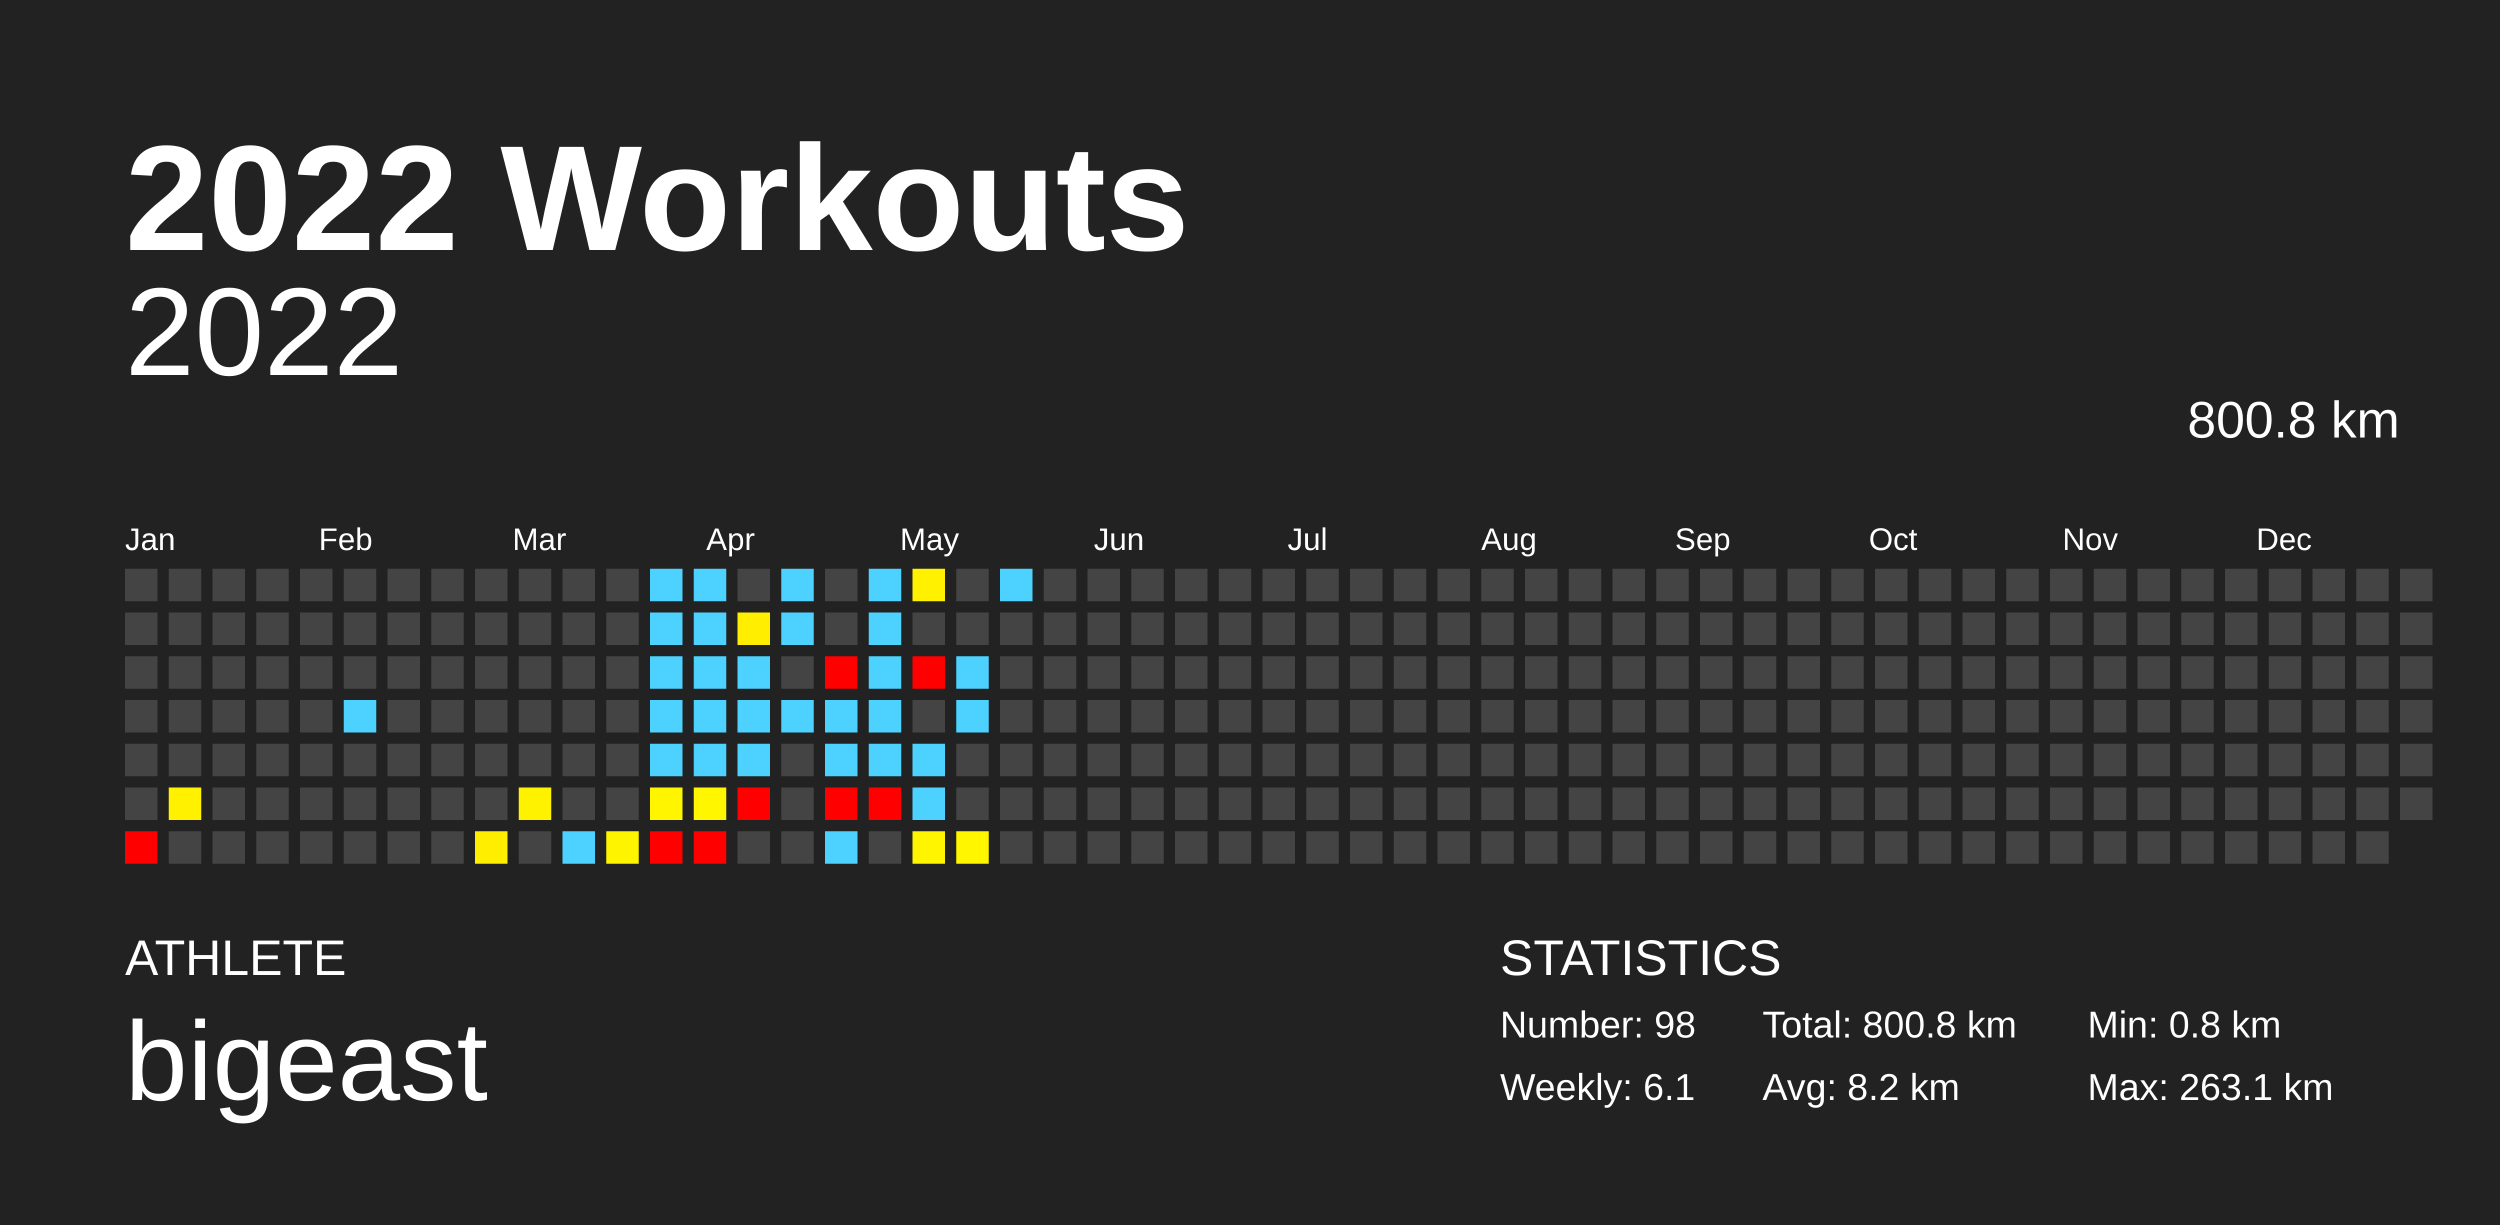
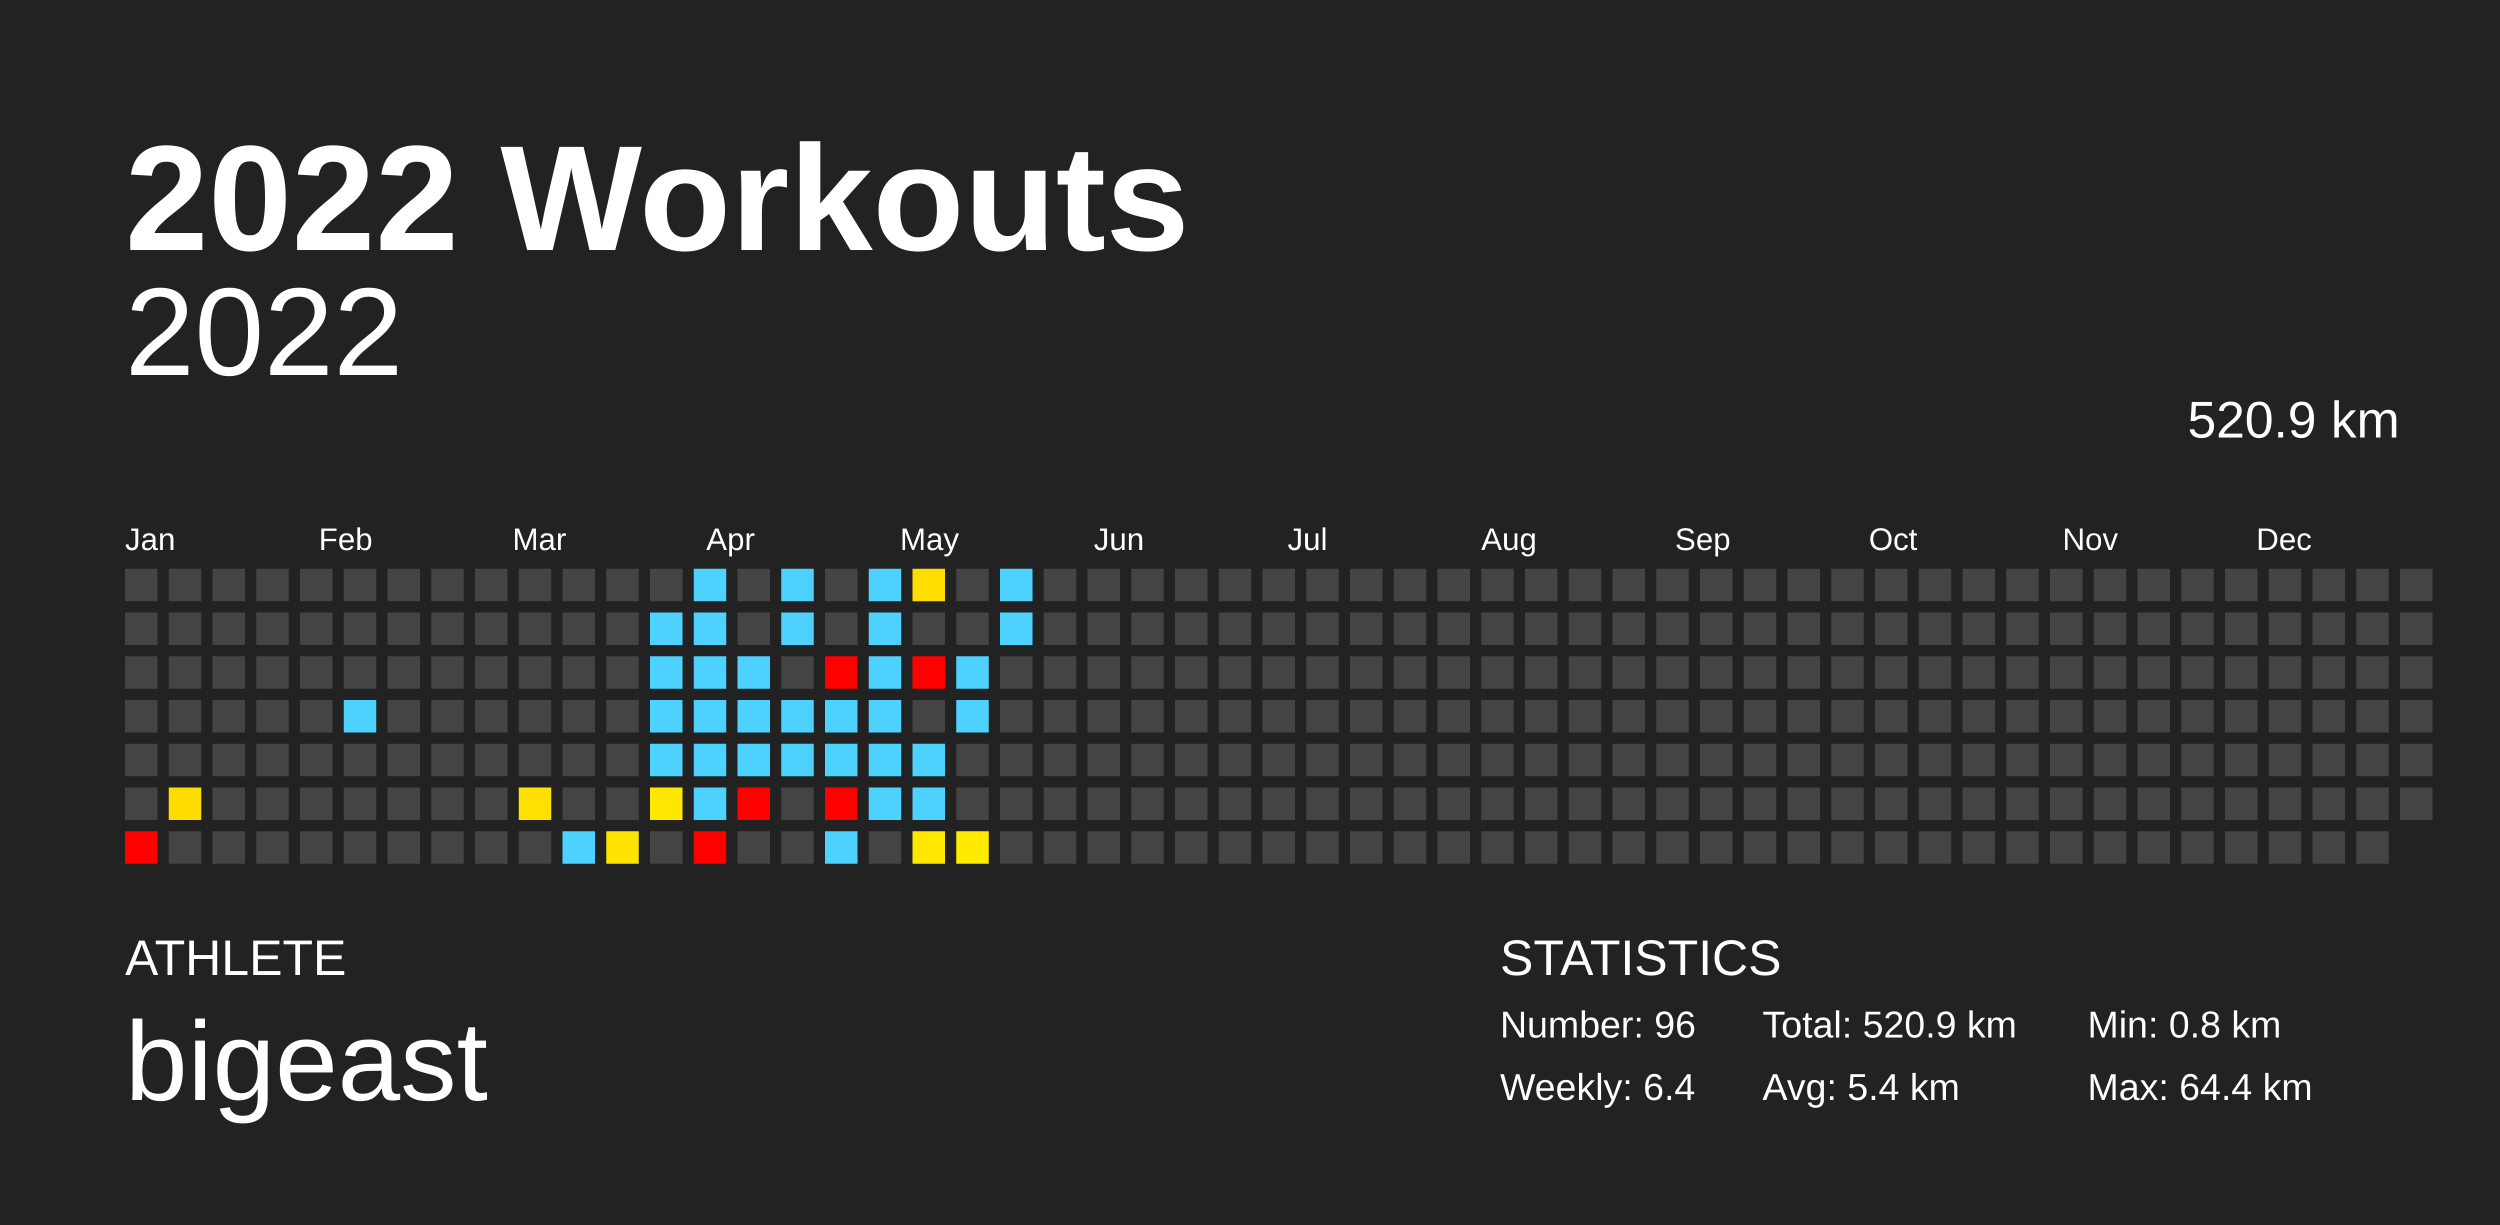
<svg xmlns="http://www.w3.org/2000/svg" baseProfile="full" height="98mm" version="1.1" viewBox="0,0,200,98" width="200mm">
  <defs />
  <rect fill="#222222" height="98" width="200" x="0" y="0" />
  <text fill="#FFFFFF" style="font-size:12px; font-family:Arial; font-weight:bold;" x="10" y="20">2022 Workouts</text>
  <text fill="#FFFFFF" style="font-size:4px; font-family:Arial" x="10" y="78">ATHLETE</text>
  <text fill="#FFFFFF" style="font-size:9px; font-family:Arial" x="10" y="88">bigeast</text>
  <text fill="#FFFFFF" style="font-size:4px; font-family:Arial" x="120" y="78">STATISTICS</text>
-   <text fill="#FFFFFF" style="font-size:3px; font-family:Arial" x="120" y="83">Number: 98</text>
-   <text fill="#FFFFFF" style="font-size:3px; font-family:Arial" x="120" y="88">Weekly: 6.1</text>
-   <text fill="#FFFFFF" style="font-size:3px; font-family:Arial" x="141" y="83">Total: 800.8 km</text>
-   <text fill="#FFFFFF" style="font-size:3px; font-family:Arial" x="141" y="88">Avg: 8.2 km</text>
+   <text fill="#FFFFFF" style="font-size:3px; font-family:Arial" x="120" y="83">Number: 96</text>
+   <text fill="#FFFFFF" style="font-size:3px; font-family:Arial" x="120" y="88">Weekly: 6.4</text>
+   <text fill="#FFFFFF" style="font-size:3px; font-family:Arial" x="141" y="83">Total: 520.9 km</text>
+   <text fill="#FFFFFF" style="font-size:3px; font-family:Arial" x="141" y="88">Avg: 5.4 km</text>
  <text fill="#FFFFFF" style="font-size:3px; font-family:Arial" x="167" y="83">Min: 0.8 km</text>
-   <text fill="#FFFFFF" style="font-size:3px; font-family:Arial" x="167" y="88">Max: 263.1 km</text>
+   <text fill="#FFFFFF" style="font-size:3px; font-family:Arial" x="167" y="88">Max: 64.4 km</text>
  <text alignment-baseline="hanging" fill="#FFFFFF" style="font-size:10.0px; font-family:Arial;" x="10" y="30">2022</text>
-   <text alignment-baseline="hanging" fill="#FFFFFF" style="font-size:4.125px; font-family:Arial;" x="175" y="35">800.8 km</text>
+   <text alignment-baseline="hanging" fill="#FFFFFF" style="font-size:4.125px; font-family:Arial;" x="175" y="35">520.9 km</text>
  <text fill="#FFFFFF" style="font-size:2.5px; font-family:Arial" x="10.0" y="44">Jan</text>
  <text fill="#FFFFFF" style="font-size:2.5px; font-family:Arial" x="25.5" y="44">Feb</text>
  <text fill="#FFFFFF" style="font-size:2.5px; font-family:Arial" x="41.0" y="44">Mar</text>
  <text fill="#FFFFFF" style="font-size:2.5px; font-family:Arial" x="56.5" y="44">Apr</text>
  <text fill="#FFFFFF" style="font-size:2.5px; font-family:Arial" x="72.0" y="44">May</text>
  <text fill="#FFFFFF" style="font-size:2.5px; font-family:Arial" x="87.5" y="44">Jun</text>
  <text fill="#FFFFFF" style="font-size:2.5px; font-family:Arial" x="103.0" y="44">Jul</text>
  <text fill="#FFFFFF" style="font-size:2.5px; font-family:Arial" x="118.5" y="44">Aug</text>
  <text fill="#FFFFFF" style="font-size:2.5px; font-family:Arial" x="134.0" y="44">Sep</text>
  <text fill="#FFFFFF" style="font-size:2.5px; font-family:Arial" x="149.5" y="44">Oct</text>
  <text fill="#FFFFFF" style="font-size:2.5px; font-family:Arial" x="165.0" y="44">Nov</text>
  <text fill="#FFFFFF" style="font-size:2.5px; font-family:Arial" x="180.5" y="44">Dec</text>
  <rect fill="#444444" height="2.6" width="2.6" x="10.0" y="45.5" />
  <rect fill="#444444" height="2.6" width="2.6" x="10.0" y="49.0" />
  <rect fill="#444444" height="2.6" width="2.6" x="10.0" y="52.5" />
  <rect fill="#444444" height="2.6" width="2.6" x="10.0" y="56.0" />
  <rect fill="#444444" height="2.6" width="2.6" x="10.0" y="59.5" />
  <rect fill="#444444" height="2.6" width="2.6" x="10.0" y="63.0" />
  <rect fill="red" height="2.6" width="2.6" x="10.0" y="66.5" />
  <rect fill="#444444" height="2.6" width="2.6" x="13.5" y="45.5" />
  <rect fill="#444444" height="2.6" width="2.6" x="13.5" y="49.0" />
  <rect fill="#444444" height="2.6" width="2.6" x="13.5" y="52.5" />
  <rect fill="#444444" height="2.6" width="2.6" x="13.5" y="56.0" />
  <rect fill="#444444" height="2.6" width="2.6" x="13.5" y="59.5" />
-   <rect fill="#fff100" height="2.6" width="2.6" x="13.5" y="63.0" />
+   <rect fill="#ffdc00" height="2.6" width="2.6" x="13.5" y="63.0" />
  <rect fill="#444444" height="2.6" width="2.6" x="13.5" y="66.5" />
  <rect fill="#444444" height="2.6" width="2.6" x="17.0" y="45.5" />
  <rect fill="#444444" height="2.6" width="2.6" x="17.0" y="49.0" />
  <rect fill="#444444" height="2.6" width="2.6" x="17.0" y="52.5" />
  <rect fill="#444444" height="2.6" width="2.6" x="17.0" y="56.0" />
  <rect fill="#444444" height="2.6" width="2.6" x="17.0" y="59.5" />
  <rect fill="#444444" height="2.6" width="2.6" x="17.0" y="63.0" />
  <rect fill="#444444" height="2.6" width="2.6" x="17.0" y="66.5" />
  <rect fill="#444444" height="2.6" width="2.6" x="20.5" y="45.5" />
  <rect fill="#444444" height="2.6" width="2.6" x="20.5" y="49.0" />
  <rect fill="#444444" height="2.6" width="2.6" x="20.5" y="52.5" />
  <rect fill="#444444" height="2.6" width="2.6" x="20.5" y="56.0" />
  <rect fill="#444444" height="2.6" width="2.6" x="20.5" y="59.5" />
  <rect fill="#444444" height="2.6" width="2.6" x="20.5" y="63.0" />
  <rect fill="#444444" height="2.6" width="2.6" x="20.5" y="66.5" />
  <rect fill="#444444" height="2.6" width="2.6" x="24.0" y="45.5" />
  <rect fill="#444444" height="2.6" width="2.6" x="24.0" y="49.0" />
  <rect fill="#444444" height="2.6" width="2.6" x="24.0" y="52.5" />
  <rect fill="#444444" height="2.6" width="2.6" x="24.0" y="56.0" />
  <rect fill="#444444" height="2.6" width="2.6" x="24.0" y="59.5" />
  <rect fill="#444444" height="2.6" width="2.6" x="24.0" y="63.0" />
  <rect fill="#444444" height="2.6" width="2.6" x="24.0" y="66.5" />
  <rect fill="#444444" height="2.6" width="2.6" x="27.5" y="45.5" />
  <rect fill="#444444" height="2.6" width="2.6" x="27.5" y="49.0" />
  <rect fill="#444444" height="2.6" width="2.6" x="27.5" y="52.5" />
  <rect fill="#4dd2ff" height="2.6" width="2.6" x="27.5" y="56.0" />
  <rect fill="#444444" height="2.6" width="2.6" x="27.5" y="59.5" />
  <rect fill="#444444" height="2.6" width="2.6" x="27.5" y="63.0" />
  <rect fill="#444444" height="2.6" width="2.6" x="27.5" y="66.5" />
  <rect fill="#444444" height="2.6" width="2.6" x="31.0" y="45.5" />
  <rect fill="#444444" height="2.6" width="2.6" x="31.0" y="49.0" />
  <rect fill="#444444" height="2.6" width="2.6" x="31.0" y="52.5" />
  <rect fill="#444444" height="2.6" width="2.6" x="31.0" y="56.0" />
  <rect fill="#444444" height="2.6" width="2.6" x="31.0" y="59.5" />
  <rect fill="#444444" height="2.6" width="2.6" x="31.0" y="63.0" />
  <rect fill="#444444" height="2.6" width="2.6" x="31.0" y="66.5" />
  <rect fill="#444444" height="2.6" width="2.6" x="34.5" y="45.5" />
  <rect fill="#444444" height="2.6" width="2.6" x="34.5" y="49.0" />
  <rect fill="#444444" height="2.6" width="2.6" x="34.5" y="52.5" />
  <rect fill="#444444" height="2.6" width="2.6" x="34.5" y="56.0" />
  <rect fill="#444444" height="2.6" width="2.6" x="34.5" y="59.5" />
  <rect fill="#444444" height="2.6" width="2.6" x="34.5" y="63.0" />
  <rect fill="#444444" height="2.6" width="2.6" x="34.5" y="66.5" />
  <rect fill="#444444" height="2.6" width="2.6" x="38.0" y="45.5" />
  <rect fill="#444444" height="2.6" width="2.6" x="38.0" y="49.0" />
  <rect fill="#444444" height="2.6" width="2.6" x="38.0" y="52.5" />
  <rect fill="#444444" height="2.6" width="2.6" x="38.0" y="56.0" />
  <rect fill="#444444" height="2.6" width="2.6" x="38.0" y="59.5" />
  <rect fill="#444444" height="2.6" width="2.6" x="38.0" y="63.0" />
-   <rect fill="#ffee00" height="2.6" width="2.6" x="38.0" y="66.5" />
+   <rect fill="#444444" height="2.6" width="2.6" x="38.0" y="66.5" />
  <rect fill="#444444" height="2.6" width="2.6" x="41.5" y="45.5" />
  <rect fill="#444444" height="2.6" width="2.6" x="41.5" y="49.0" />
  <rect fill="#444444" height="2.6" width="2.6" x="41.5" y="52.5" />
  <rect fill="#444444" height="2.6" width="2.6" x="41.5" y="56.0" />
  <rect fill="#444444" height="2.6" width="2.6" x="41.5" y="59.5" />
-   <rect fill="#fff200" height="2.6" width="2.6" x="41.5" y="63.0" />
+   <rect fill="#ffe000" height="2.6" width="2.6" x="41.5" y="63.0" />
  <rect fill="#444444" height="2.6" width="2.6" x="41.5" y="66.5" />
  <rect fill="#444444" height="2.6" width="2.6" x="45.0" y="45.5" />
  <rect fill="#444444" height="2.6" width="2.6" x="45.0" y="49.0" />
  <rect fill="#444444" height="2.6" width="2.6" x="45.0" y="52.5" />
  <rect fill="#444444" height="2.6" width="2.6" x="45.0" y="56.0" />
  <rect fill="#444444" height="2.6" width="2.6" x="45.0" y="59.5" />
  <rect fill="#444444" height="2.6" width="2.6" x="45.0" y="63.0" />
  <rect fill="#4dd2ff" height="2.6" width="2.6" x="45.0" y="66.5" />
  <rect fill="#444444" height="2.6" width="2.6" x="48.5" y="45.5" />
  <rect fill="#444444" height="2.6" width="2.6" x="48.5" y="49.0" />
  <rect fill="#444444" height="2.6" width="2.6" x="48.5" y="52.5" />
  <rect fill="#444444" height="2.6" width="2.6" x="48.5" y="56.0" />
  <rect fill="#444444" height="2.6" width="2.6" x="48.5" y="59.5" />
  <rect fill="#444444" height="2.6" width="2.6" x="48.5" y="63.0" />
-   <rect fill="#fff400" height="2.6" width="2.6" x="48.5" y="66.5" />
-   <rect fill="#4dd2ff" height="2.6" width="2.6" x="52.0" y="45.5" />
+   <rect fill="#ffe300" height="2.6" width="2.6" x="48.5" y="66.5" />
+   <rect fill="#444444" height="2.6" width="2.6" x="52.0" y="45.5" />
  <rect fill="#4dd2ff" height="2.6" width="2.6" x="52.0" y="49.0" />
  <rect fill="#4dd2ff" height="2.6" width="2.6" x="52.0" y="52.5" />
  <rect fill="#4dd2ff" height="2.6" width="2.6" x="52.0" y="56.0" />
  <rect fill="#4dd2ff" height="2.6" width="2.6" x="52.0" y="59.5" />
-   <rect fill="#fff500" height="2.6" width="2.6" x="52.0" y="63.0" />
-   <rect fill="red" height="2.6" width="2.6" x="52.0" y="66.5" />
+   <rect fill="#ffe700" height="2.6" width="2.6" x="52.0" y="63.0" />
+   <rect fill="#444444" height="2.6" width="2.6" x="52.0" y="66.5" />
  <rect fill="#4dd2ff" height="2.6" width="2.6" x="55.5" y="45.5" />
  <rect fill="#4dd2ff" height="2.6" width="2.6" x="55.5" y="49.0" />
  <rect fill="#4dd2ff" height="2.6" width="2.6" x="55.5" y="52.5" />
  <rect fill="#4dd2ff" height="2.6" width="2.6" x="55.5" y="56.0" />
  <rect fill="#4dd2ff" height="2.6" width="2.6" x="55.5" y="59.5" />
-   <rect fill="#fff600" height="2.6" width="2.6" x="55.5" y="63.0" />
+   <rect fill="#4dd2ff" height="2.6" width="2.6" x="55.5" y="63.0" />
  <rect fill="red" height="2.6" width="2.6" x="55.5" y="66.5" />
  <rect fill="#444444" height="2.6" width="2.6" x="59.0" y="45.5" />
-   <rect fill="#ffee00" height="2.6" width="2.6" x="59.0" y="49.0" />
+   <rect fill="#444444" height="2.6" width="2.6" x="59.0" y="49.0" />
  <rect fill="#4dd2ff" height="2.6" width="2.6" x="59.0" y="52.5" />
  <rect fill="#4dd2ff" height="2.6" width="2.6" x="59.0" y="56.0" />
  <rect fill="#4dd2ff" height="2.6" width="2.6" x="59.0" y="59.5" />
  <rect fill="red" height="2.6" width="2.6" x="59.0" y="63.0" />
  <rect fill="#444444" height="2.6" width="2.6" x="59.0" y="66.5" />
  <rect fill="#4dd2ff" height="2.6" width="2.6" x="62.5" y="45.5" />
  <rect fill="#4dd2ff" height="2.6" width="2.6" x="62.5" y="49.0" />
  <rect fill="#444444" height="2.6" width="2.6" x="62.5" y="52.5" />
  <rect fill="#4dd2ff" height="2.6" width="2.6" x="62.5" y="56.0" />
-   <rect fill="#444444" height="2.6" width="2.6" x="62.5" y="59.5" />
+   <rect fill="#4dd2ff" height="2.6" width="2.6" x="62.5" y="59.5" />
  <rect fill="#444444" height="2.6" width="2.6" x="62.5" y="63.0" />
  <rect fill="#444444" height="2.6" width="2.6" x="62.5" y="66.5" />
  <rect fill="#444444" height="2.6" width="2.6" x="66.0" y="45.5" />
  <rect fill="#444444" height="2.6" width="2.6" x="66.0" y="49.0" />
  <rect fill="red" height="2.6" width="2.6" x="66.0" y="52.5" />
  <rect fill="#4dd2ff" height="2.6" width="2.6" x="66.0" y="56.0" />
  <rect fill="#4dd2ff" height="2.6" width="2.6" x="66.0" y="59.5" />
  <rect fill="red" height="2.6" width="2.6" x="66.0" y="63.0" />
  <rect fill="#4dd2ff" height="2.6" width="2.6" x="66.0" y="66.5" />
  <rect fill="#4dd2ff" height="2.6" width="2.6" x="69.5" y="45.5" />
  <rect fill="#4dd2ff" height="2.6" width="2.6" x="69.5" y="49.0" />
  <rect fill="#4dd2ff" height="2.6" width="2.6" x="69.5" y="52.5" />
  <rect fill="#4dd2ff" height="2.6" width="2.6" x="69.5" y="56.0" />
  <rect fill="#4dd2ff" height="2.6" width="2.6" x="69.5" y="59.5" />
-   <rect fill="red" height="2.6" width="2.6" x="69.5" y="63.0" />
+   <rect fill="#4dd2ff" height="2.6" width="2.6" x="69.5" y="63.0" />
  <rect fill="#444444" height="2.6" width="2.6" x="69.5" y="66.5" />
-   <rect fill="#fff100" height="2.6" width="2.6" x="73.0" y="45.5" />
+   <rect fill="#ffdd00" height="2.6" width="2.6" x="73.0" y="45.5" />
  <rect fill="#444444" height="2.6" width="2.6" x="73.0" y="49.0" />
  <rect fill="red" height="2.6" width="2.6" x="73.0" y="52.5" />
  <rect fill="#444444" height="2.6" width="2.6" x="73.0" y="56.0" />
  <rect fill="#4dd2ff" height="2.6" width="2.6" x="73.0" y="59.5" />
  <rect fill="#4dd2ff" height="2.6" width="2.6" x="73.0" y="63.0" />
-   <rect fill="#fff500" height="2.6" width="2.6" x="73.0" y="66.5" />
+   <rect fill="#ffe700" height="2.6" width="2.6" x="73.0" y="66.5" />
  <rect fill="#444444" height="2.6" width="2.6" x="76.5" y="45.5" />
  <rect fill="#444444" height="2.6" width="2.6" x="76.5" y="49.0" />
  <rect fill="#4dd2ff" height="2.6" width="2.6" x="76.5" y="52.5" />
  <rect fill="#4dd2ff" height="2.6" width="2.6" x="76.5" y="56.0" />
  <rect fill="#444444" height="2.6" width="2.6" x="76.5" y="59.5" />
  <rect fill="#444444" height="2.6" width="2.6" x="76.5" y="63.0" />
-   <rect fill="#fff600" height="2.6" width="2.6" x="76.5" y="66.5" />
+   <rect fill="#ffea00" height="2.6" width="2.6" x="76.5" y="66.5" />
  <rect fill="#4dd2ff" height="2.6" width="2.6" x="80.0" y="45.5" />
-   <rect fill="#444444" height="2.6" width="2.6" x="80.0" y="49.0" />
+   <rect fill="#4dd2ff" height="2.6" width="2.6" x="80.0" y="49.0" />
  <rect fill="#444444" height="2.6" width="2.6" x="80.0" y="52.5" />
  <rect fill="#444444" height="2.6" width="2.6" x="80.0" y="56.0" />
  <rect fill="#444444" height="2.6" width="2.6" x="80.0" y="59.5" />
  <rect fill="#444444" height="2.6" width="2.6" x="80.0" y="63.0" />
  <rect fill="#444444" height="2.6" width="2.6" x="80.0" y="66.5" />
  <rect fill="#444444" height="2.6" width="2.6" x="83.5" y="45.5" />
  <rect fill="#444444" height="2.6" width="2.6" x="83.5" y="49.0" />
  <rect fill="#444444" height="2.6" width="2.6" x="83.5" y="52.5" />
  <rect fill="#444444" height="2.6" width="2.6" x="83.5" y="56.0" />
  <rect fill="#444444" height="2.6" width="2.6" x="83.5" y="59.5" />
  <rect fill="#444444" height="2.6" width="2.6" x="83.5" y="63.0" />
  <rect fill="#444444" height="2.6" width="2.6" x="83.5" y="66.5" />
  <rect fill="#444444" height="2.6" width="2.6" x="87.0" y="45.5" />
  <rect fill="#444444" height="2.6" width="2.6" x="87.0" y="49.0" />
  <rect fill="#444444" height="2.6" width="2.6" x="87.0" y="52.5" />
  <rect fill="#444444" height="2.6" width="2.6" x="87.0" y="56.0" />
  <rect fill="#444444" height="2.6" width="2.6" x="87.0" y="59.5" />
  <rect fill="#444444" height="2.6" width="2.6" x="87.0" y="63.0" />
  <rect fill="#444444" height="2.6" width="2.6" x="87.0" y="66.5" />
  <rect fill="#444444" height="2.6" width="2.6" x="90.5" y="45.5" />
  <rect fill="#444444" height="2.6" width="2.6" x="90.5" y="49.0" />
  <rect fill="#444444" height="2.6" width="2.6" x="90.5" y="52.5" />
  <rect fill="#444444" height="2.6" width="2.6" x="90.5" y="56.0" />
  <rect fill="#444444" height="2.6" width="2.6" x="90.5" y="59.5" />
  <rect fill="#444444" height="2.6" width="2.6" x="90.5" y="63.0" />
  <rect fill="#444444" height="2.6" width="2.6" x="90.5" y="66.5" />
  <rect fill="#444444" height="2.6" width="2.6" x="94.0" y="45.5" />
  <rect fill="#444444" height="2.6" width="2.6" x="94.0" y="49.0" />
  <rect fill="#444444" height="2.6" width="2.6" x="94.0" y="52.5" />
  <rect fill="#444444" height="2.6" width="2.6" x="94.0" y="56.0" />
  <rect fill="#444444" height="2.6" width="2.6" x="94.0" y="59.5" />
  <rect fill="#444444" height="2.6" width="2.6" x="94.0" y="63.0" />
  <rect fill="#444444" height="2.6" width="2.6" x="94.0" y="66.5" />
  <rect fill="#444444" height="2.6" width="2.6" x="97.5" y="45.5" />
  <rect fill="#444444" height="2.6" width="2.6" x="97.5" y="49.0" />
  <rect fill="#444444" height="2.6" width="2.6" x="97.5" y="52.5" />
  <rect fill="#444444" height="2.6" width="2.6" x="97.5" y="56.0" />
  <rect fill="#444444" height="2.6" width="2.6" x="97.5" y="59.5" />
  <rect fill="#444444" height="2.6" width="2.6" x="97.5" y="63.0" />
  <rect fill="#444444" height="2.6" width="2.6" x="97.5" y="66.5" />
  <rect fill="#444444" height="2.6" width="2.6" x="101.0" y="45.5" />
  <rect fill="#444444" height="2.6" width="2.6" x="101.0" y="49.0" />
  <rect fill="#444444" height="2.6" width="2.6" x="101.0" y="52.5" />
  <rect fill="#444444" height="2.6" width="2.6" x="101.0" y="56.0" />
  <rect fill="#444444" height="2.6" width="2.6" x="101.0" y="59.5" />
  <rect fill="#444444" height="2.6" width="2.6" x="101.0" y="63.0" />
  <rect fill="#444444" height="2.6" width="2.6" x="101.0" y="66.5" />
  <rect fill="#444444" height="2.6" width="2.6" x="104.5" y="45.5" />
  <rect fill="#444444" height="2.6" width="2.6" x="104.5" y="49.0" />
  <rect fill="#444444" height="2.6" width="2.6" x="104.5" y="52.5" />
  <rect fill="#444444" height="2.6" width="2.6" x="104.5" y="56.0" />
  <rect fill="#444444" height="2.6" width="2.6" x="104.5" y="59.5" />
  <rect fill="#444444" height="2.6" width="2.6" x="104.5" y="63.0" />
  <rect fill="#444444" height="2.6" width="2.6" x="104.5" y="66.5" />
  <rect fill="#444444" height="2.6" width="2.6" x="108.0" y="45.5" />
  <rect fill="#444444" height="2.6" width="2.6" x="108.0" y="49.0" />
  <rect fill="#444444" height="2.6" width="2.6" x="108.0" y="52.5" />
  <rect fill="#444444" height="2.6" width="2.6" x="108.0" y="56.0" />
  <rect fill="#444444" height="2.6" width="2.6" x="108.0" y="59.5" />
  <rect fill="#444444" height="2.6" width="2.6" x="108.0" y="63.0" />
  <rect fill="#444444" height="2.6" width="2.6" x="108.0" y="66.5" />
  <rect fill="#444444" height="2.6" width="2.6" x="111.5" y="45.5" />
  <rect fill="#444444" height="2.6" width="2.6" x="111.5" y="49.0" />
  <rect fill="#444444" height="2.6" width="2.6" x="111.5" y="52.5" />
  <rect fill="#444444" height="2.6" width="2.6" x="111.5" y="56.0" />
  <rect fill="#444444" height="2.6" width="2.6" x="111.5" y="59.5" />
  <rect fill="#444444" height="2.6" width="2.6" x="111.5" y="63.0" />
  <rect fill="#444444" height="2.6" width="2.6" x="111.5" y="66.5" />
  <rect fill="#444444" height="2.6" width="2.6" x="115.0" y="45.5" />
  <rect fill="#444444" height="2.6" width="2.6" x="115.0" y="49.0" />
  <rect fill="#444444" height="2.6" width="2.6" x="115.0" y="52.5" />
  <rect fill="#444444" height="2.6" width="2.6" x="115.0" y="56.0" />
  <rect fill="#444444" height="2.6" width="2.6" x="115.0" y="59.5" />
  <rect fill="#444444" height="2.6" width="2.6" x="115.0" y="63.0" />
  <rect fill="#444444" height="2.6" width="2.6" x="115.0" y="66.5" />
  <rect fill="#444444" height="2.6" width="2.6" x="118.5" y="45.5" />
  <rect fill="#444444" height="2.6" width="2.6" x="118.5" y="49.0" />
  <rect fill="#444444" height="2.6" width="2.6" x="118.5" y="52.5" />
  <rect fill="#444444" height="2.6" width="2.6" x="118.5" y="56.0" />
  <rect fill="#444444" height="2.6" width="2.6" x="118.5" y="59.5" />
  <rect fill="#444444" height="2.6" width="2.6" x="118.5" y="63.0" />
  <rect fill="#444444" height="2.6" width="2.6" x="118.5" y="66.5" />
  <rect fill="#444444" height="2.6" width="2.6" x="122.0" y="45.5" />
  <rect fill="#444444" height="2.6" width="2.6" x="122.0" y="49.0" />
  <rect fill="#444444" height="2.6" width="2.6" x="122.0" y="52.5" />
  <rect fill="#444444" height="2.6" width="2.6" x="122.0" y="56.0" />
  <rect fill="#444444" height="2.6" width="2.6" x="122.0" y="59.5" />
  <rect fill="#444444" height="2.6" width="2.6" x="122.0" y="63.0" />
  <rect fill="#444444" height="2.6" width="2.6" x="122.0" y="66.5" />
  <rect fill="#444444" height="2.6" width="2.6" x="125.5" y="45.5" />
  <rect fill="#444444" height="2.6" width="2.6" x="125.5" y="49.0" />
  <rect fill="#444444" height="2.6" width="2.6" x="125.5" y="52.5" />
  <rect fill="#444444" height="2.6" width="2.6" x="125.5" y="56.0" />
  <rect fill="#444444" height="2.6" width="2.6" x="125.5" y="59.5" />
  <rect fill="#444444" height="2.6" width="2.6" x="125.5" y="63.0" />
  <rect fill="#444444" height="2.6" width="2.6" x="125.5" y="66.5" />
  <rect fill="#444444" height="2.6" width="2.6" x="129.0" y="45.5" />
  <rect fill="#444444" height="2.6" width="2.6" x="129.0" y="49.0" />
  <rect fill="#444444" height="2.6" width="2.6" x="129.0" y="52.5" />
  <rect fill="#444444" height="2.6" width="2.6" x="129.0" y="56.0" />
  <rect fill="#444444" height="2.6" width="2.6" x="129.0" y="59.5" />
  <rect fill="#444444" height="2.6" width="2.6" x="129.0" y="63.0" />
  <rect fill="#444444" height="2.6" width="2.6" x="129.0" y="66.5" />
  <rect fill="#444444" height="2.6" width="2.6" x="132.5" y="45.5" />
  <rect fill="#444444" height="2.6" width="2.6" x="132.5" y="49.0" />
  <rect fill="#444444" height="2.6" width="2.6" x="132.5" y="52.5" />
  <rect fill="#444444" height="2.6" width="2.6" x="132.5" y="56.0" />
  <rect fill="#444444" height="2.6" width="2.6" x="132.5" y="59.5" />
  <rect fill="#444444" height="2.6" width="2.6" x="132.5" y="63.0" />
  <rect fill="#444444" height="2.6" width="2.6" x="132.5" y="66.5" />
  <rect fill="#444444" height="2.6" width="2.6" x="136.0" y="45.5" />
  <rect fill="#444444" height="2.6" width="2.6" x="136.0" y="49.0" />
  <rect fill="#444444" height="2.6" width="2.6" x="136.0" y="52.5" />
  <rect fill="#444444" height="2.6" width="2.6" x="136.0" y="56.0" />
  <rect fill="#444444" height="2.6" width="2.6" x="136.0" y="59.5" />
  <rect fill="#444444" height="2.6" width="2.6" x="136.0" y="63.0" />
  <rect fill="#444444" height="2.6" width="2.6" x="136.0" y="66.5" />
  <rect fill="#444444" height="2.6" width="2.6" x="139.5" y="45.5" />
  <rect fill="#444444" height="2.6" width="2.6" x="139.5" y="49.0" />
  <rect fill="#444444" height="2.6" width="2.6" x="139.5" y="52.5" />
  <rect fill="#444444" height="2.6" width="2.6" x="139.5" y="56.0" />
  <rect fill="#444444" height="2.6" width="2.6" x="139.5" y="59.5" />
  <rect fill="#444444" height="2.6" width="2.6" x="139.5" y="63.0" />
  <rect fill="#444444" height="2.6" width="2.6" x="139.5" y="66.5" />
  <rect fill="#444444" height="2.6" width="2.6" x="143.0" y="45.5" />
  <rect fill="#444444" height="2.6" width="2.6" x="143.0" y="49.0" />
  <rect fill="#444444" height="2.6" width="2.6" x="143.0" y="52.5" />
  <rect fill="#444444" height="2.6" width="2.6" x="143.0" y="56.0" />
  <rect fill="#444444" height="2.6" width="2.6" x="143.0" y="59.5" />
  <rect fill="#444444" height="2.6" width="2.6" x="143.0" y="63.0" />
  <rect fill="#444444" height="2.6" width="2.6" x="143.0" y="66.5" />
  <rect fill="#444444" height="2.6" width="2.6" x="146.5" y="45.5" />
  <rect fill="#444444" height="2.6" width="2.6" x="146.5" y="49.0" />
  <rect fill="#444444" height="2.6" width="2.6" x="146.5" y="52.5" />
  <rect fill="#444444" height="2.6" width="2.6" x="146.5" y="56.0" />
  <rect fill="#444444" height="2.6" width="2.6" x="146.5" y="59.5" />
  <rect fill="#444444" height="2.6" width="2.6" x="146.5" y="63.0" />
  <rect fill="#444444" height="2.6" width="2.6" x="146.5" y="66.5" />
  <rect fill="#444444" height="2.6" width="2.6" x="150.0" y="45.5" />
  <rect fill="#444444" height="2.6" width="2.6" x="150.0" y="49.0" />
  <rect fill="#444444" height="2.6" width="2.6" x="150.0" y="52.5" />
  <rect fill="#444444" height="2.6" width="2.6" x="150.0" y="56.0" />
  <rect fill="#444444" height="2.6" width="2.6" x="150.0" y="59.5" />
  <rect fill="#444444" height="2.6" width="2.6" x="150.0" y="63.0" />
  <rect fill="#444444" height="2.6" width="2.6" x="150.0" y="66.5" />
  <rect fill="#444444" height="2.6" width="2.6" x="153.5" y="45.5" />
  <rect fill="#444444" height="2.6" width="2.6" x="153.5" y="49.0" />
  <rect fill="#444444" height="2.6" width="2.6" x="153.5" y="52.5" />
  <rect fill="#444444" height="2.6" width="2.6" x="153.5" y="56.0" />
  <rect fill="#444444" height="2.6" width="2.6" x="153.5" y="59.5" />
  <rect fill="#444444" height="2.6" width="2.6" x="153.5" y="63.0" />
  <rect fill="#444444" height="2.6" width="2.6" x="153.5" y="66.5" />
  <rect fill="#444444" height="2.6" width="2.6" x="157.0" y="45.5" />
  <rect fill="#444444" height="2.6" width="2.6" x="157.0" y="49.0" />
  <rect fill="#444444" height="2.6" width="2.6" x="157.0" y="52.5" />
  <rect fill="#444444" height="2.6" width="2.6" x="157.0" y="56.0" />
  <rect fill="#444444" height="2.6" width="2.6" x="157.0" y="59.5" />
  <rect fill="#444444" height="2.6" width="2.6" x="157.0" y="63.0" />
  <rect fill="#444444" height="2.6" width="2.6" x="157.0" y="66.5" />
  <rect fill="#444444" height="2.6" width="2.6" x="160.5" y="45.5" />
  <rect fill="#444444" height="2.6" width="2.6" x="160.5" y="49.0" />
  <rect fill="#444444" height="2.6" width="2.6" x="160.5" y="52.5" />
  <rect fill="#444444" height="2.6" width="2.6" x="160.5" y="56.0" />
  <rect fill="#444444" height="2.6" width="2.6" x="160.5" y="59.5" />
  <rect fill="#444444" height="2.6" width="2.6" x="160.5" y="63.0" />
  <rect fill="#444444" height="2.6" width="2.6" x="160.5" y="66.5" />
  <rect fill="#444444" height="2.6" width="2.6" x="164.0" y="45.5" />
  <rect fill="#444444" height="2.6" width="2.6" x="164.0" y="49.0" />
  <rect fill="#444444" height="2.6" width="2.6" x="164.0" y="52.5" />
  <rect fill="#444444" height="2.6" width="2.6" x="164.0" y="56.0" />
  <rect fill="#444444" height="2.6" width="2.6" x="164.0" y="59.5" />
  <rect fill="#444444" height="2.6" width="2.6" x="164.0" y="63.0" />
  <rect fill="#444444" height="2.6" width="2.6" x="164.0" y="66.5" />
  <rect fill="#444444" height="2.6" width="2.6" x="167.5" y="45.5" />
  <rect fill="#444444" height="2.6" width="2.6" x="167.5" y="49.0" />
  <rect fill="#444444" height="2.6" width="2.6" x="167.5" y="52.5" />
  <rect fill="#444444" height="2.6" width="2.6" x="167.5" y="56.0" />
  <rect fill="#444444" height="2.6" width="2.6" x="167.5" y="59.5" />
  <rect fill="#444444" height="2.6" width="2.6" x="167.5" y="63.0" />
  <rect fill="#444444" height="2.6" width="2.6" x="167.5" y="66.5" />
  <rect fill="#444444" height="2.6" width="2.6" x="171.0" y="45.5" />
  <rect fill="#444444" height="2.6" width="2.6" x="171.0" y="49.0" />
  <rect fill="#444444" height="2.6" width="2.6" x="171.0" y="52.5" />
  <rect fill="#444444" height="2.6" width="2.6" x="171.0" y="56.0" />
  <rect fill="#444444" height="2.6" width="2.6" x="171.0" y="59.5" />
  <rect fill="#444444" height="2.6" width="2.6" x="171.0" y="63.0" />
  <rect fill="#444444" height="2.6" width="2.6" x="171.0" y="66.5" />
  <rect fill="#444444" height="2.6" width="2.6" x="174.5" y="45.5" />
  <rect fill="#444444" height="2.6" width="2.6" x="174.5" y="49.0" />
  <rect fill="#444444" height="2.6" width="2.6" x="174.5" y="52.5" />
  <rect fill="#444444" height="2.6" width="2.6" x="174.5" y="56.0" />
  <rect fill="#444444" height="2.6" width="2.6" x="174.5" y="59.5" />
  <rect fill="#444444" height="2.6" width="2.6" x="174.5" y="63.0" />
  <rect fill="#444444" height="2.6" width="2.6" x="174.5" y="66.5" />
  <rect fill="#444444" height="2.6" width="2.6" x="178.0" y="45.5" />
  <rect fill="#444444" height="2.6" width="2.6" x="178.0" y="49.0" />
  <rect fill="#444444" height="2.6" width="2.6" x="178.0" y="52.5" />
  <rect fill="#444444" height="2.6" width="2.6" x="178.0" y="56.0" />
  <rect fill="#444444" height="2.6" width="2.6" x="178.0" y="59.5" />
  <rect fill="#444444" height="2.6" width="2.6" x="178.0" y="63.0" />
  <rect fill="#444444" height="2.6" width="2.6" x="178.0" y="66.5" />
  <rect fill="#444444" height="2.6" width="2.6" x="181.5" y="45.5" />
  <rect fill="#444444" height="2.6" width="2.6" x="181.5" y="49.0" />
  <rect fill="#444444" height="2.6" width="2.6" x="181.5" y="52.5" />
  <rect fill="#444444" height="2.6" width="2.6" x="181.5" y="56.0" />
  <rect fill="#444444" height="2.6" width="2.6" x="181.5" y="59.5" />
  <rect fill="#444444" height="2.6" width="2.6" x="181.5" y="63.0" />
  <rect fill="#444444" height="2.6" width="2.6" x="181.5" y="66.5" />
  <rect fill="#444444" height="2.6" width="2.6" x="185.0" y="45.5" />
  <rect fill="#444444" height="2.6" width="2.6" x="185.0" y="49.0" />
  <rect fill="#444444" height="2.6" width="2.6" x="185.0" y="52.5" />
  <rect fill="#444444" height="2.6" width="2.6" x="185.0" y="56.0" />
  <rect fill="#444444" height="2.6" width="2.6" x="185.0" y="59.5" />
  <rect fill="#444444" height="2.6" width="2.6" x="185.0" y="63.0" />
  <rect fill="#444444" height="2.6" width="2.6" x="185.0" y="66.5" />
  <rect fill="#444444" height="2.6" width="2.6" x="188.5" y="45.5" />
  <rect fill="#444444" height="2.6" width="2.6" x="188.5" y="49.0" />
  <rect fill="#444444" height="2.6" width="2.6" x="188.5" y="52.5" />
  <rect fill="#444444" height="2.6" width="2.6" x="188.5" y="56.0" />
  <rect fill="#444444" height="2.6" width="2.6" x="188.5" y="59.5" />
  <rect fill="#444444" height="2.6" width="2.6" x="188.5" y="63.0" />
  <rect fill="#444444" height="2.6" width="2.6" x="188.5" y="66.5" />
  <rect fill="#444444" height="2.6" width="2.6" x="192.0" y="45.5" />
  <rect fill="#444444" height="2.6" width="2.6" x="192.0" y="49.0" />
  <rect fill="#444444" height="2.6" width="2.6" x="192.0" y="52.5" />
  <rect fill="#444444" height="2.6" width="2.6" x="192.0" y="56.0" />
  <rect fill="#444444" height="2.6" width="2.6" x="192.0" y="59.5" />
  <rect fill="#444444" height="2.6" width="2.6" x="192.0" y="63.0" />
</svg>
